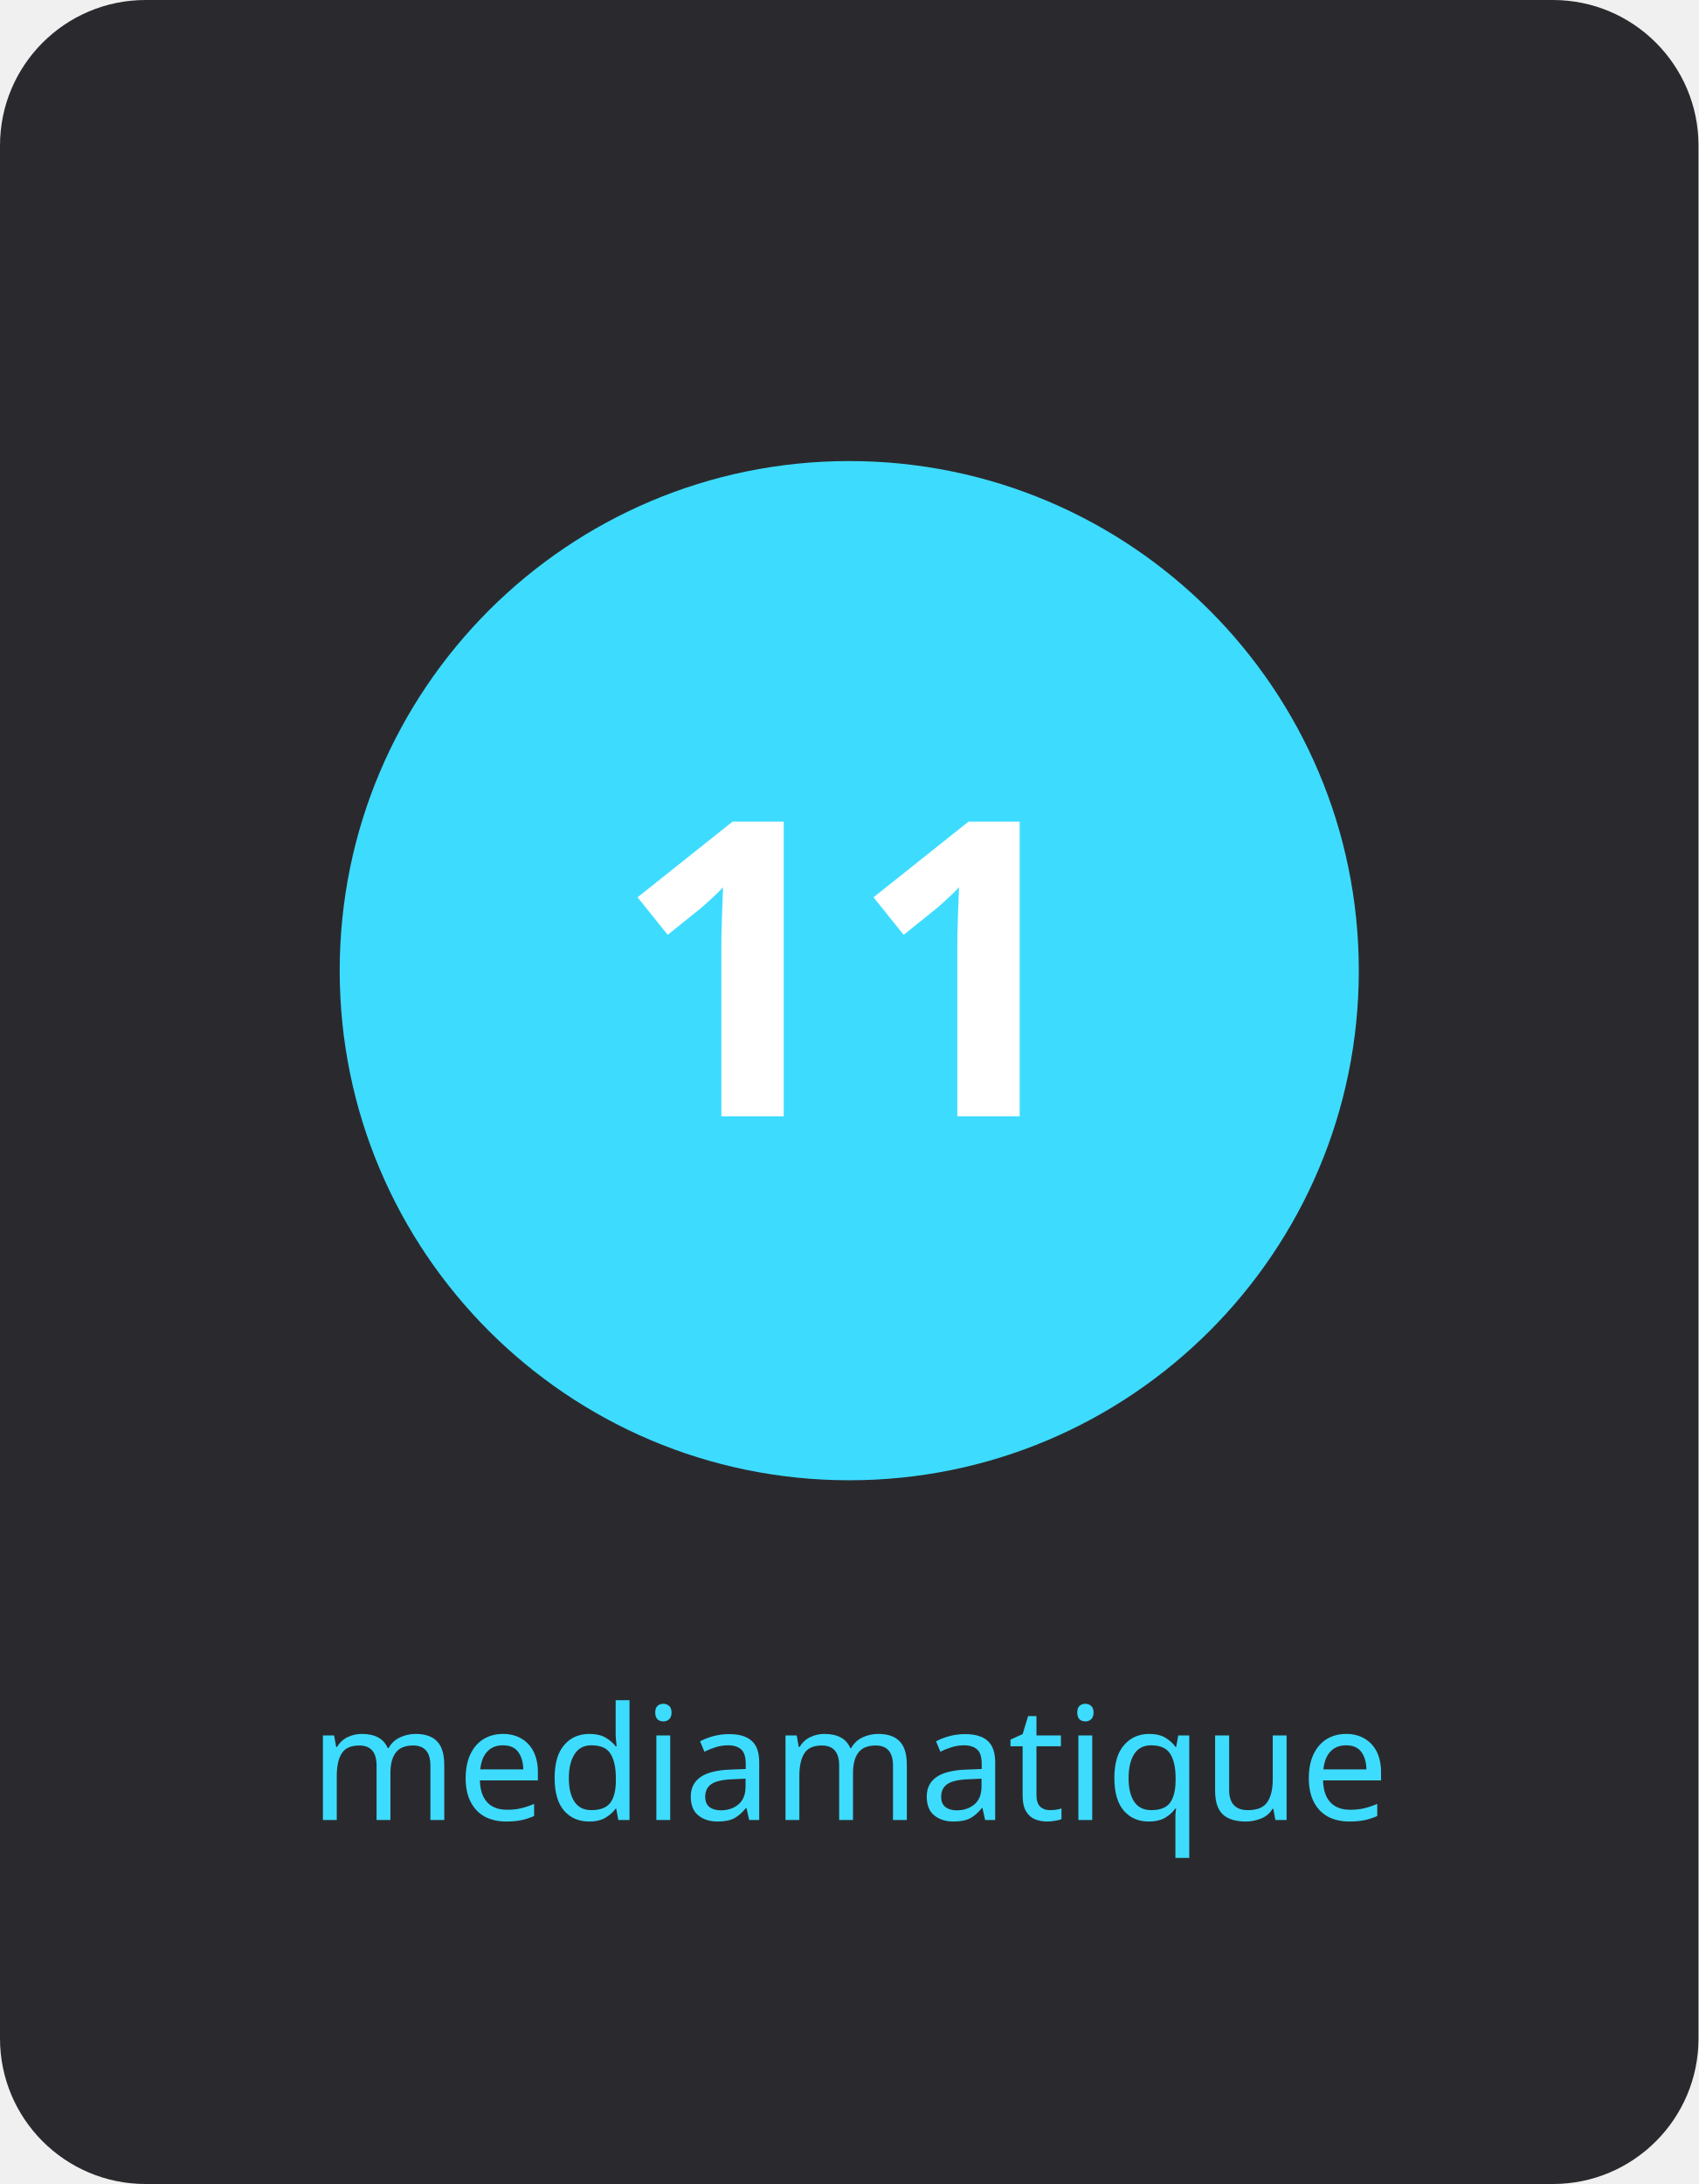
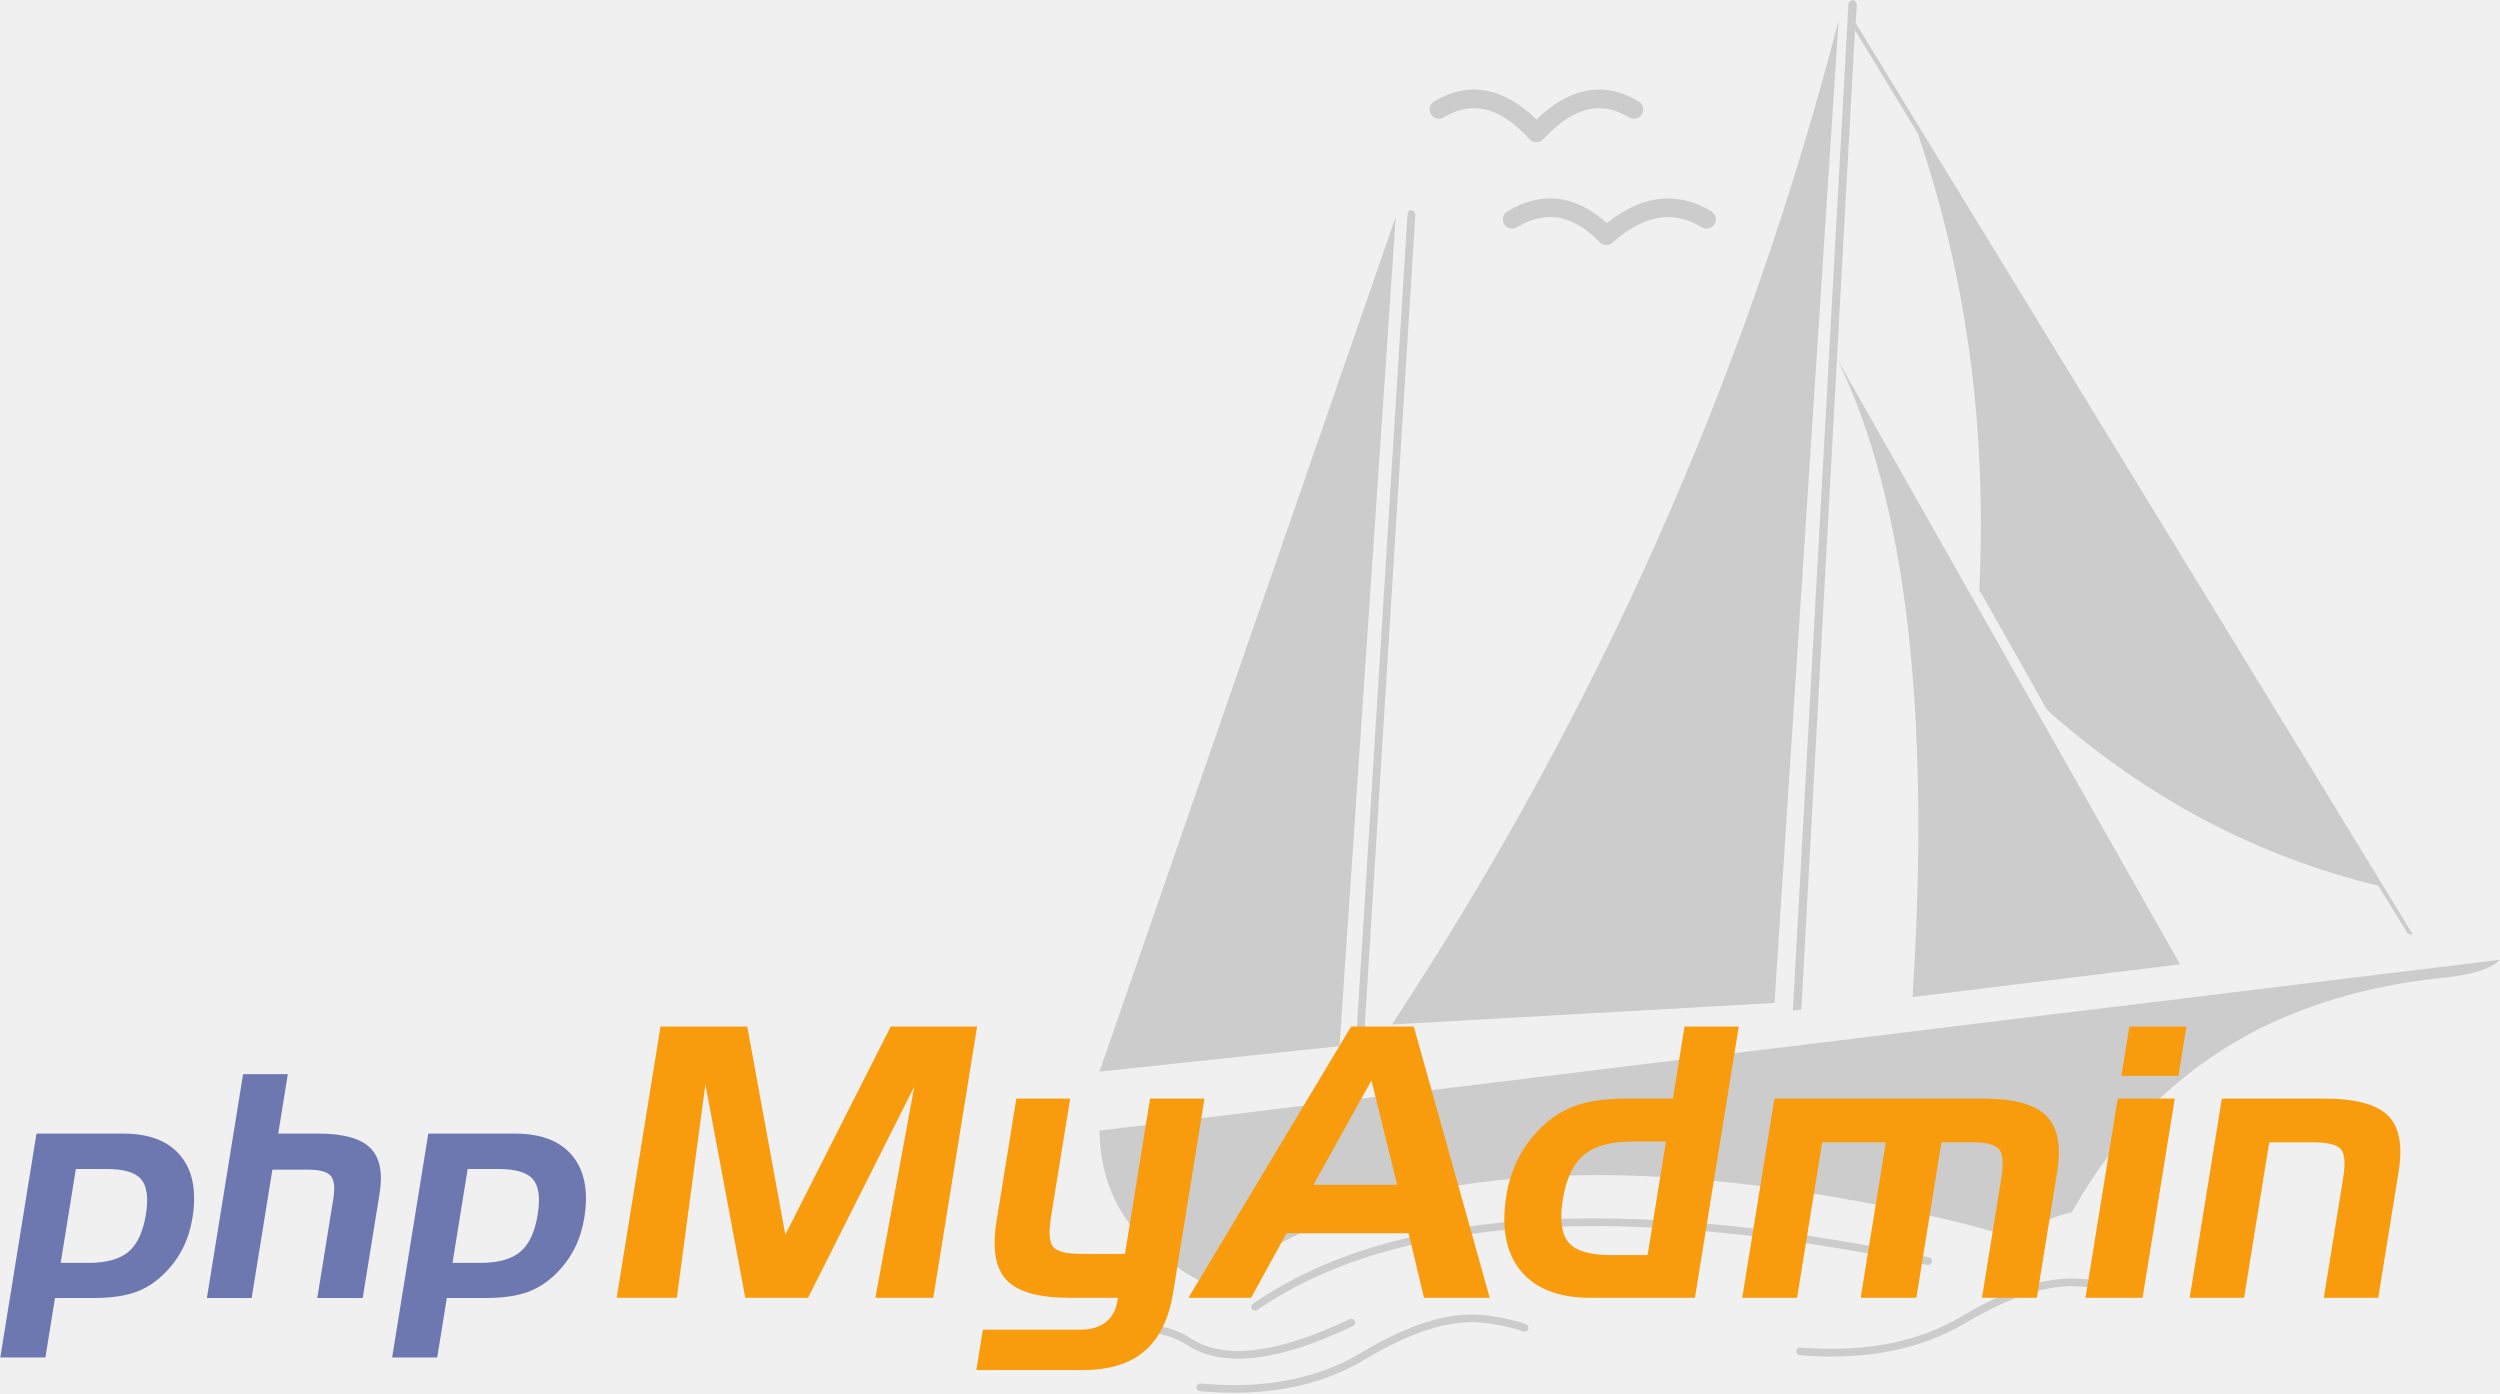
- <svg xmlns="http://www.w3.org/2000/svg" width="140" height="180" viewBox="0 0 140 180">
-   <rect width="140" height="180" rx="12" fill="#2a2a2e" />
-   <circle cx="70" cy="80" r="42" fill="#3ddcff" />
-   <text x="70" y="92" font-family="sans-serif" font-size="34" font-weight="bold" fill="white" text-anchor="middle">11</text>
-   <text x="70" y="150" font-family="sans-serif" font-size="13" fill="#3ddcff" text-anchor="middle">mediamatique</text>
+ <svg xmlns="http://www.w3.org/2000/svg" version="1.1" width="3890" height="2168" id="svg2">
+   <defs id="defs6" />
+   <g id="g5" style="fill:#cccccc">
+     <path d="m 2889.39,6.348 -2.04,-4.07 c -1.01,-1.01 -2.03,-2.04 -4.06,-2.04 l -4.08,1.03 c -2.03,2.03 -3.05,3.05 -3.05,5.08 L 2789.64,1572.695 l 13.24,-2.035 83.46,-1523.702 99.75,163.88 -1.02,0 c 75.32,221.88 106.87,458.02 94.66,708.41 l 6.11,9.16 98.73,175.06 6.1,6.11 c 151.66,133.336 321.63,222.907 509.94,268.707 l 45.8,74.309 6.11,2.031 1.02,-2.031 -866.19,-1416.826 2.04,-29.52" id="path14" />
+     <path d="m 2858.86,559.028 c 106.87,218.84 145.54,549.63 117.05,992.392 l 416.29,-50.894 z" id="path18" />
+     <path d="m 3807.48,1520.881 c 42.74,-5.086 70.22,-14.246 82.44,-27.476 l -2178.16,265.656 -1.02,0 c 1.02,90.586 41.73,161.836 121.12,212.723 21.37,15.269 43.77,26.465 64.12,33.59 19.34,-22.387 40.72,-38.676 66.17,-53.946 l 1.01,0 c 228,-138.422 566.94,-159.8 1014.78,-65.136 l 5.09,1.011 c 48.86,10.18 97.71,22.399 143.52,36.645 13.22,2.035 24.42,-2.035 33.58,-10.18 16.29,-12.215 36.65,-21.375 64.13,-27.476 l 0,-1.02 c 72.27,-128.25 169.97,-222.906 292.12,-284.996 84.48,-41.727 182.19,-69.215 291.1,-79.395" id="path20" />
+     <path d="M 2761.15,1560.585 2860.89,31.798 C 2716.36,589.568 2484.29,1110.698 2165.71,1594.167 l 595.44,-33.582" id="path22" />
+     <path d="m 2200.32,329.008 -4.07,-2.04 -4.07,1.02 -2.04,5.08 -82.44,1323.188 12.21,-1.019 82.45,-1322.169 -2.04,-4.06" id="path24" />
+     <path d="m 2084.29,1627.756 0,0 87.53,-1290.608 -461.08,1330.308 373.55,-39.7" id="path26" />
+   </g>
+   <g id="g13" style="fill:none;stroke:#cccccc;stroke-width:12;stroke-linecap:round;stroke-linejoin:round">
+     <path d="m 2102.61,2057.953 c -115.02,54.961 -198.48,64.121 -251.41,30.539 -52.93,-35.625 -134.36,-27.485 -244.28,24.422" id="path34" />
+     <path d="m 2372.33,2066.093 c -21.37,-7.125 -44.78,-12.211 -69.21,-14.25 -49.87,-4.066 -109.93,15.27 -180.16,57.004 -70.23,42.746 -154.71,59.035 -255.48,49.871" id="path36" />
+     <path d="m 3000.34,1962.273 c -484.5,-99.742 -833.61,-76.336 -1047.35,71.25" id="path38" />
+     <path d="m 3305.69,2010.117 c -21.38,-8.145 -44.79,-13.235 -69.22,-14.254 -49.87,-4.067 -109.92,15.269 -180.15,57.004 -70.23,41.726 -154.71,58.011 -255.48,49.871" id="path40" />
+     <path d="m 2655.29,341.218 c -49.88,-30.54 -101.78,-22.39 -155.73,25.44 -46.82,-47.83 -95.67,-55.98 -146.57,-25.44" id="path42" style="stroke-width:29" />
+     <path d="m 2542.31,170.218 c -50.89,-30.53 -100.76,-18.32 -151.66,36.64 -49.88,-54.96 -100.76,-67.17 -151.66,-36.64" id="path44" style="stroke-width:29" />
+   </g>
+   <g style="fill:#6c78af" id="g33">
+     <path d="m 56.77,1763.86 134.915,0 c 40.538,0 70.305,11.541 89.303,34.615 18.991,23.081 25.153,55.242 18.485,96.488 -2.734,16.921 -7.612,32.45 -14.637,46.593 -7.028,14.144 -16.309,27.067 -27.846,38.757 -13.718,14.068 -29.074,24.148 -46.078,30.231 -17.003,6.082 -38.749,9.123 -65.23,9.123 l -60.093,0 -14.952,92.515 -70.165,0 56.298,-348.323 z m 61.252,55.105 -23.613,146.103 42.675,0 c 28.287,0 49.252,-5.774 62.901,-17.338 13.638,-11.565 22.634,-30.807 26.988,-57.736 4.197,-25.968 1.757,-44.294 -7.3,-54.993 -9.063,-10.688 -26.921,-16.036 -53.578,-16.036 l -48.075,0" id="path66" />
+     <path d="m 378.242,1671.345 69.635,0 -14.952,92.515 61.95,0 c 38.99,0 66.012,7.39 81.076,22.157 15.069,14.776 19.952,38.58 14.643,71.433 l -26.22,162.217 -70.69,0 24.954,-154.389 c 2.841,-17.552 1.465,-29.488 -4.124,-35.815 -5.589,-6.319 -17.284,-9.487 -35.069,-9.487 l -55.579,0 -32.274,199.691 -69.647,0 56.298,-348.322" id="path68" />
+     <path d="m 666.438,1763.86 134.913,0 c 40.547,0 70.305,11.541 89.303,34.615 18.995,23.081 25.154,55.242 18.49,96.488 -2.734,16.921 -7.616,32.45 -14.633,46.593 -7.033,14.144 -16.322,27.067 -27.851,38.757 -13.722,14.068 -29.077,24.148 -46.081,30.231 -17,6.082 -38.745,9.123 -65.235,9.123 l -60.084,0 -14.952,92.515 -70.161,0 56.291,-348.323 z m 61.26,55.105 -23.613,146.103 42.675,0 c 28.286,0 49.248,-5.774 62.889,-17.338 13.641,-11.565 22.642,-30.807 26.995,-57.736 4.194,-25.968 1.758,-44.294 -7.304,-54.993 -9.063,-10.688 -26.921,-16.036 -53.568,-16.036 l -48.075,0" id="path70" />
+   </g>
+   <g style="fill:#f89c0e" id="g65">
+     <path d="m 1027.749,1597.324 134.947,0 59.281,323.869 163.973,-323.869 134.433,0 -68.203,422.055 -90.096,0 60.562,-328.745 -165.335,328.745 -97.63,0 -62.092,-332.19 -44.469,332.19 -93.583,0 68.212,-422.055" id="path72" />
+     <path d="m 1682.335,1951.079 68.129,0 39.048,-241.656 84.693,0 -48.747,301.634 c -6.618,41.008 -21.443,71.383 -44.451,91.124 -23.009,19.731 -54.929,29.604 -95.751,29.604 l -166.078,0 10.152,-62.788 151.499,0 c 16.257,0 29.365,-3.799 39.322,-11.39 9.944,-7.604 16.099,-18.611 18.427,-33.034 l 0.844,-5.193 -74.965,0 c -47.951,0 -80.653,-9.141 -98.093,-27.422 -17.453,-18.28 -22.717,-48.765 -15.83,-91.453 l 30.891,-191.081 83.737,0 -29.863,184.764 c -3.775,23.373 -2.642,38.697 3.434,45.975 6.064,7.278 20.594,10.916 43.602,10.916" id="path74" />
+     <path d="m 2102.304,1597.324 97.52,0 118.187,422.055 -102.273,0 -23.907,-100.46 -189.955,0 -55.187,100.46 -97.532,0 253.148,-422.055 z m 31.651,83.806 -90.181,162.444 130.218,0 -40.038,-162.444" id="path76" />
+     <path d="m 2637.303,2019.379 -162.696,0 c -49.164,0 -85.266,-13.979 -108.319,-41.941 -23.04,-27.957 -30.505,-66.932 -22.431,-116.913 3.316,-20.491 9.229,-39.309 17.751,-56.446 8.522,-17.142 19.771,-32.797 33.759,-46.971 16.629,-17.041 35.309,-29.25 56.031,-36.624 20.721,-7.375 47.045,-11.06 78.959,-11.06 l 72.662,0 18.113,-112.099 84.386,0 -68.215,422.055 z m -73.638,-66.463 28.57,-176.724 -51.222,0 c -34.352,0 -59.84,6.949 -76.487,20.832 -16.622,13.893 -27.572,37.027 -32.802,69.397 -5.08,31.422 -2.078,53.69 9.006,66.812 11.084,13.122 32.705,19.683 64.865,19.683 l 58.071,0" id="path78" />
+     <path d="m 2761.023,1709.423 325.233,0 c 47.155,0 79.702,8.907 97.626,26.699 17.913,17.802 23.651,46.703 17.19,86.702 l -31.772,196.555 -85.33,0 30.043,-185.926 c 3.69,-22.795 2.558,-37.831 -3.384,-45.115 -5.966,-7.279 -20.018,-10.921 -42.181,-10.921 l -47.51,0 -39.107,241.962 -86.604,0 39.107,-241.962 -98.978,0 -39.107,241.962 -85.33,0 50.102,-309.956" id="path80" />
+     <path d="m 3389.651,1674.201 -88.821,0 12.423,-76.876 88.821,0 -12.423,76.876 z m -55.792,345.178 -88.822,0 50.09,-309.956 88.821,0 -50.09,309.956" id="path82" />
+     <path d="m 3457.211,1709.423 159.352,0 c 48.16,0 81.135,8.763 98.912,26.269 17.777,17.516 23.393,46.56 16.836,87.132 l -31.76,196.555 -84.705,0 30.152,-186.5 c 3.742,-23.182 2.451,-38.219 -3.873,-45.11 -6.325,-6.9 -20.691,-10.351 -43.087,-10.351 l -68.117,0 -39.107,241.962 -84.693,0 50.09,-309.956" id="path84" />
+   </g>
</svg>
